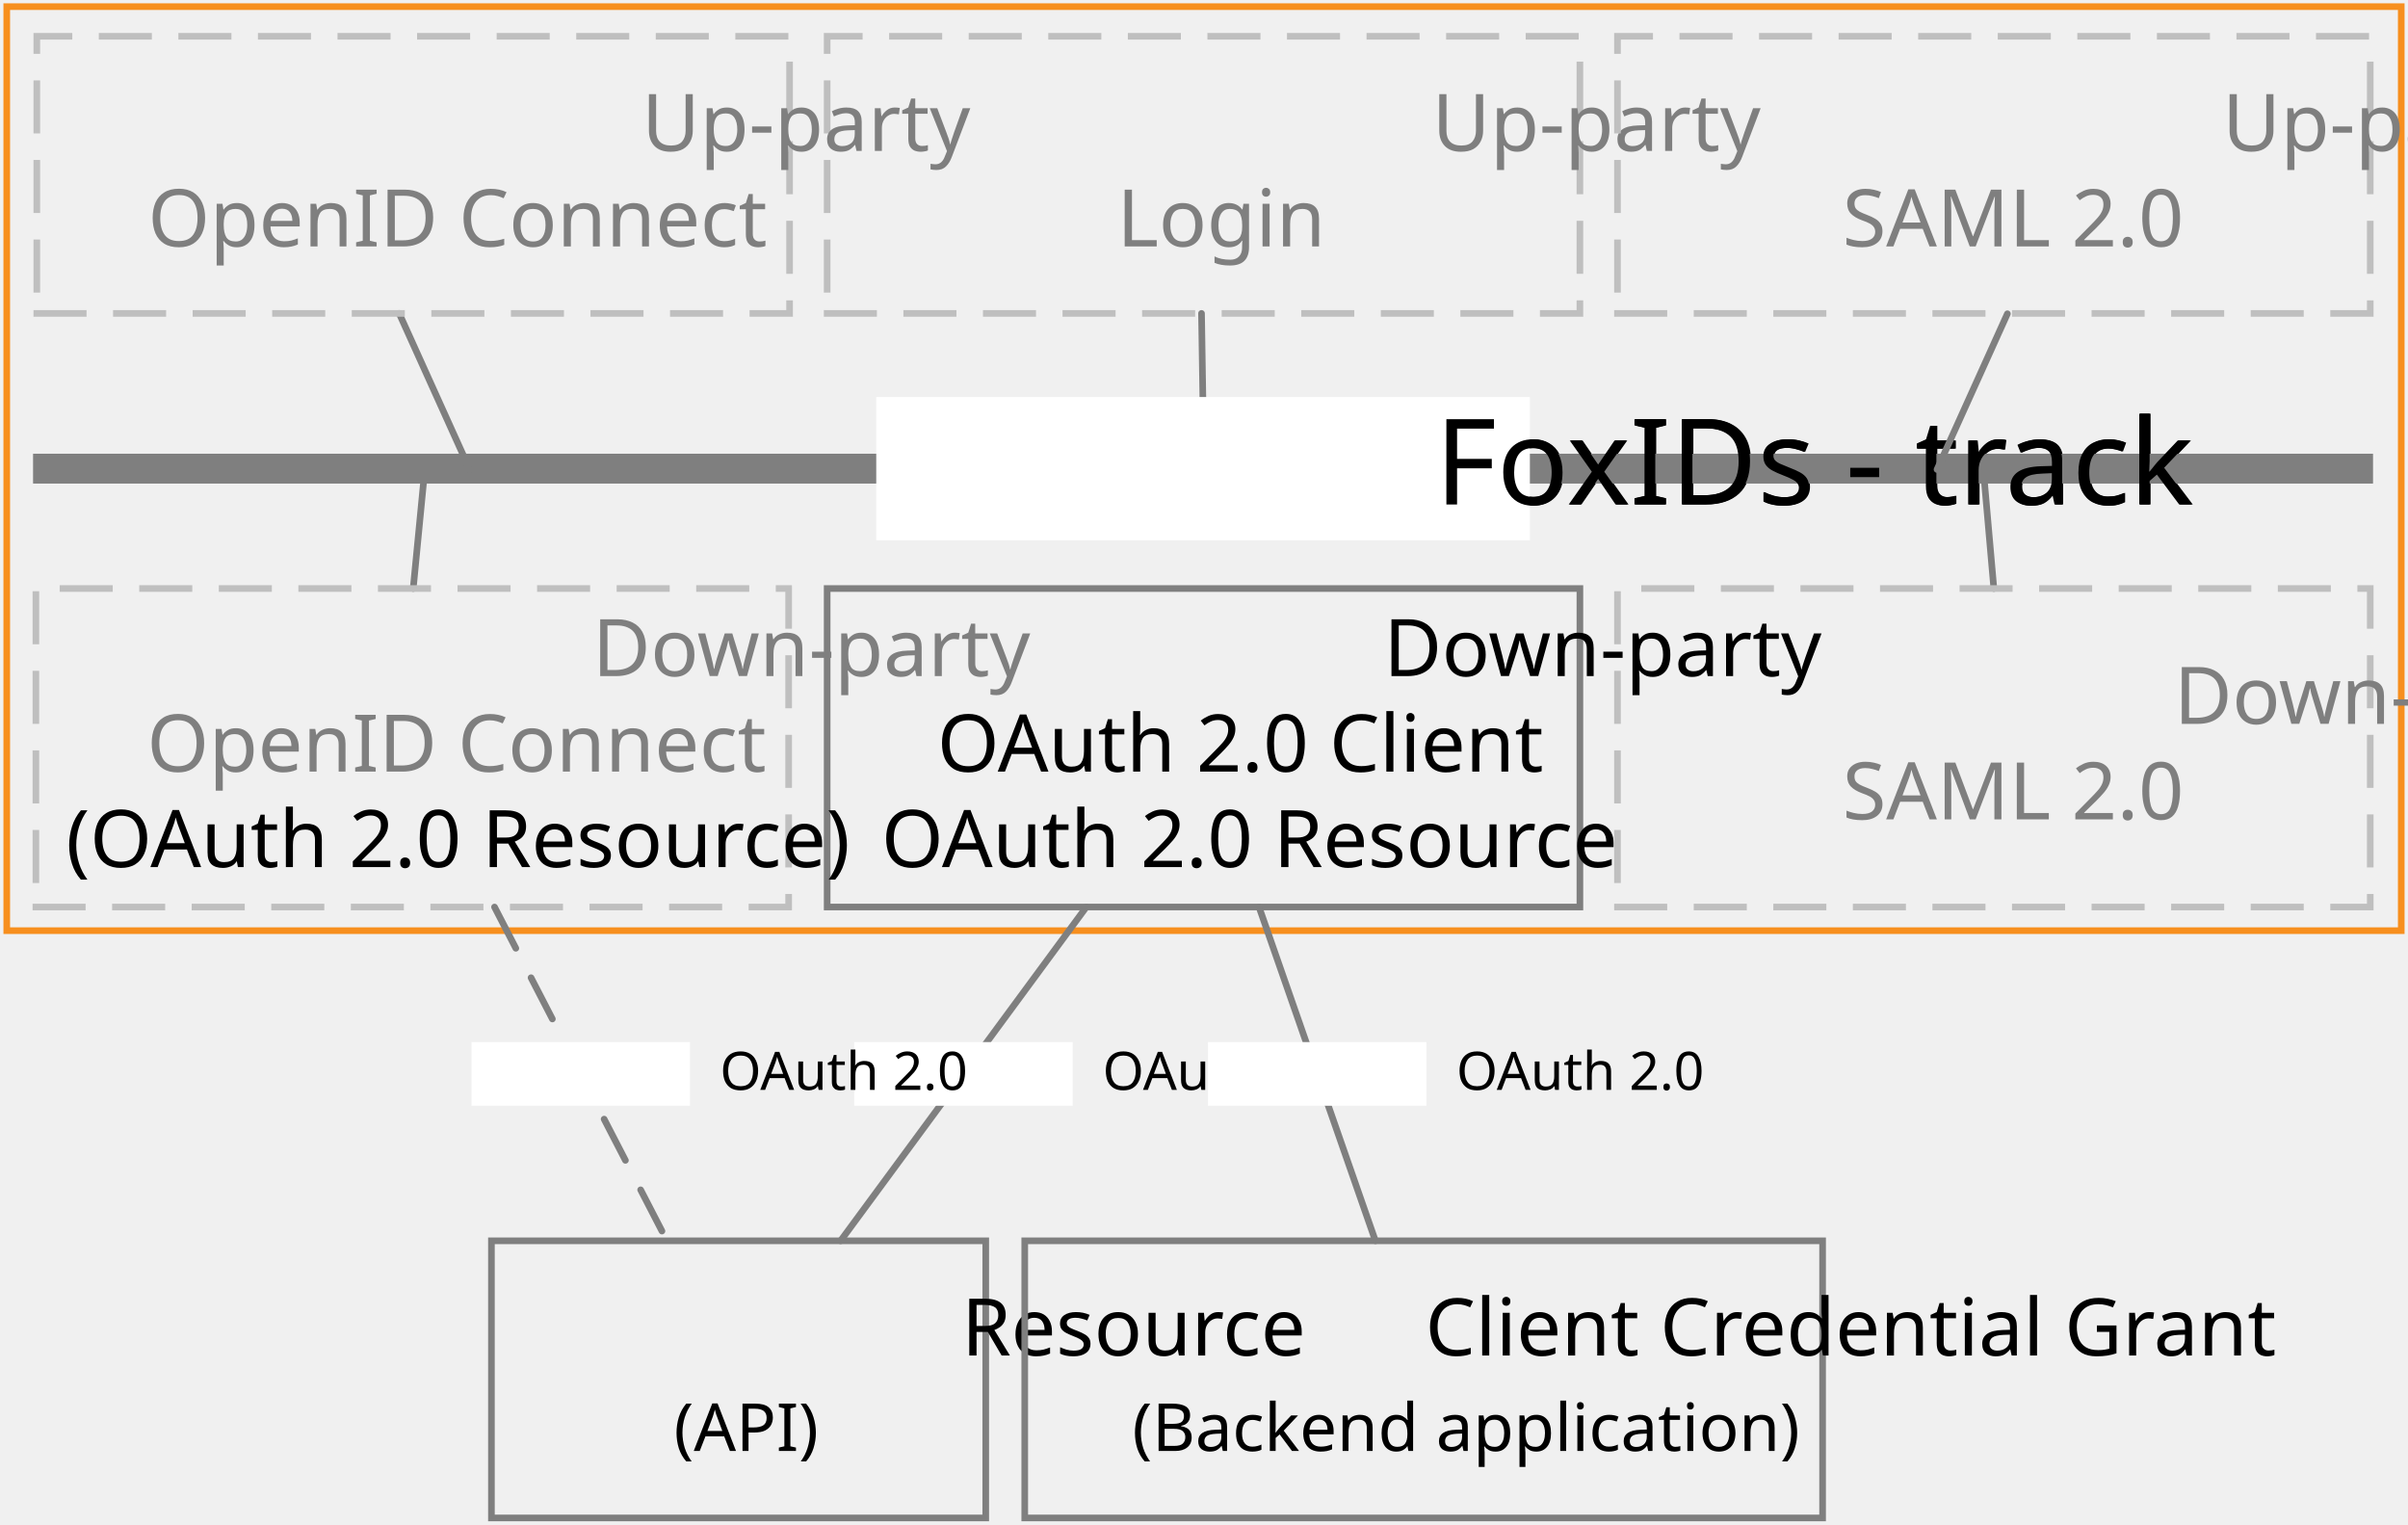
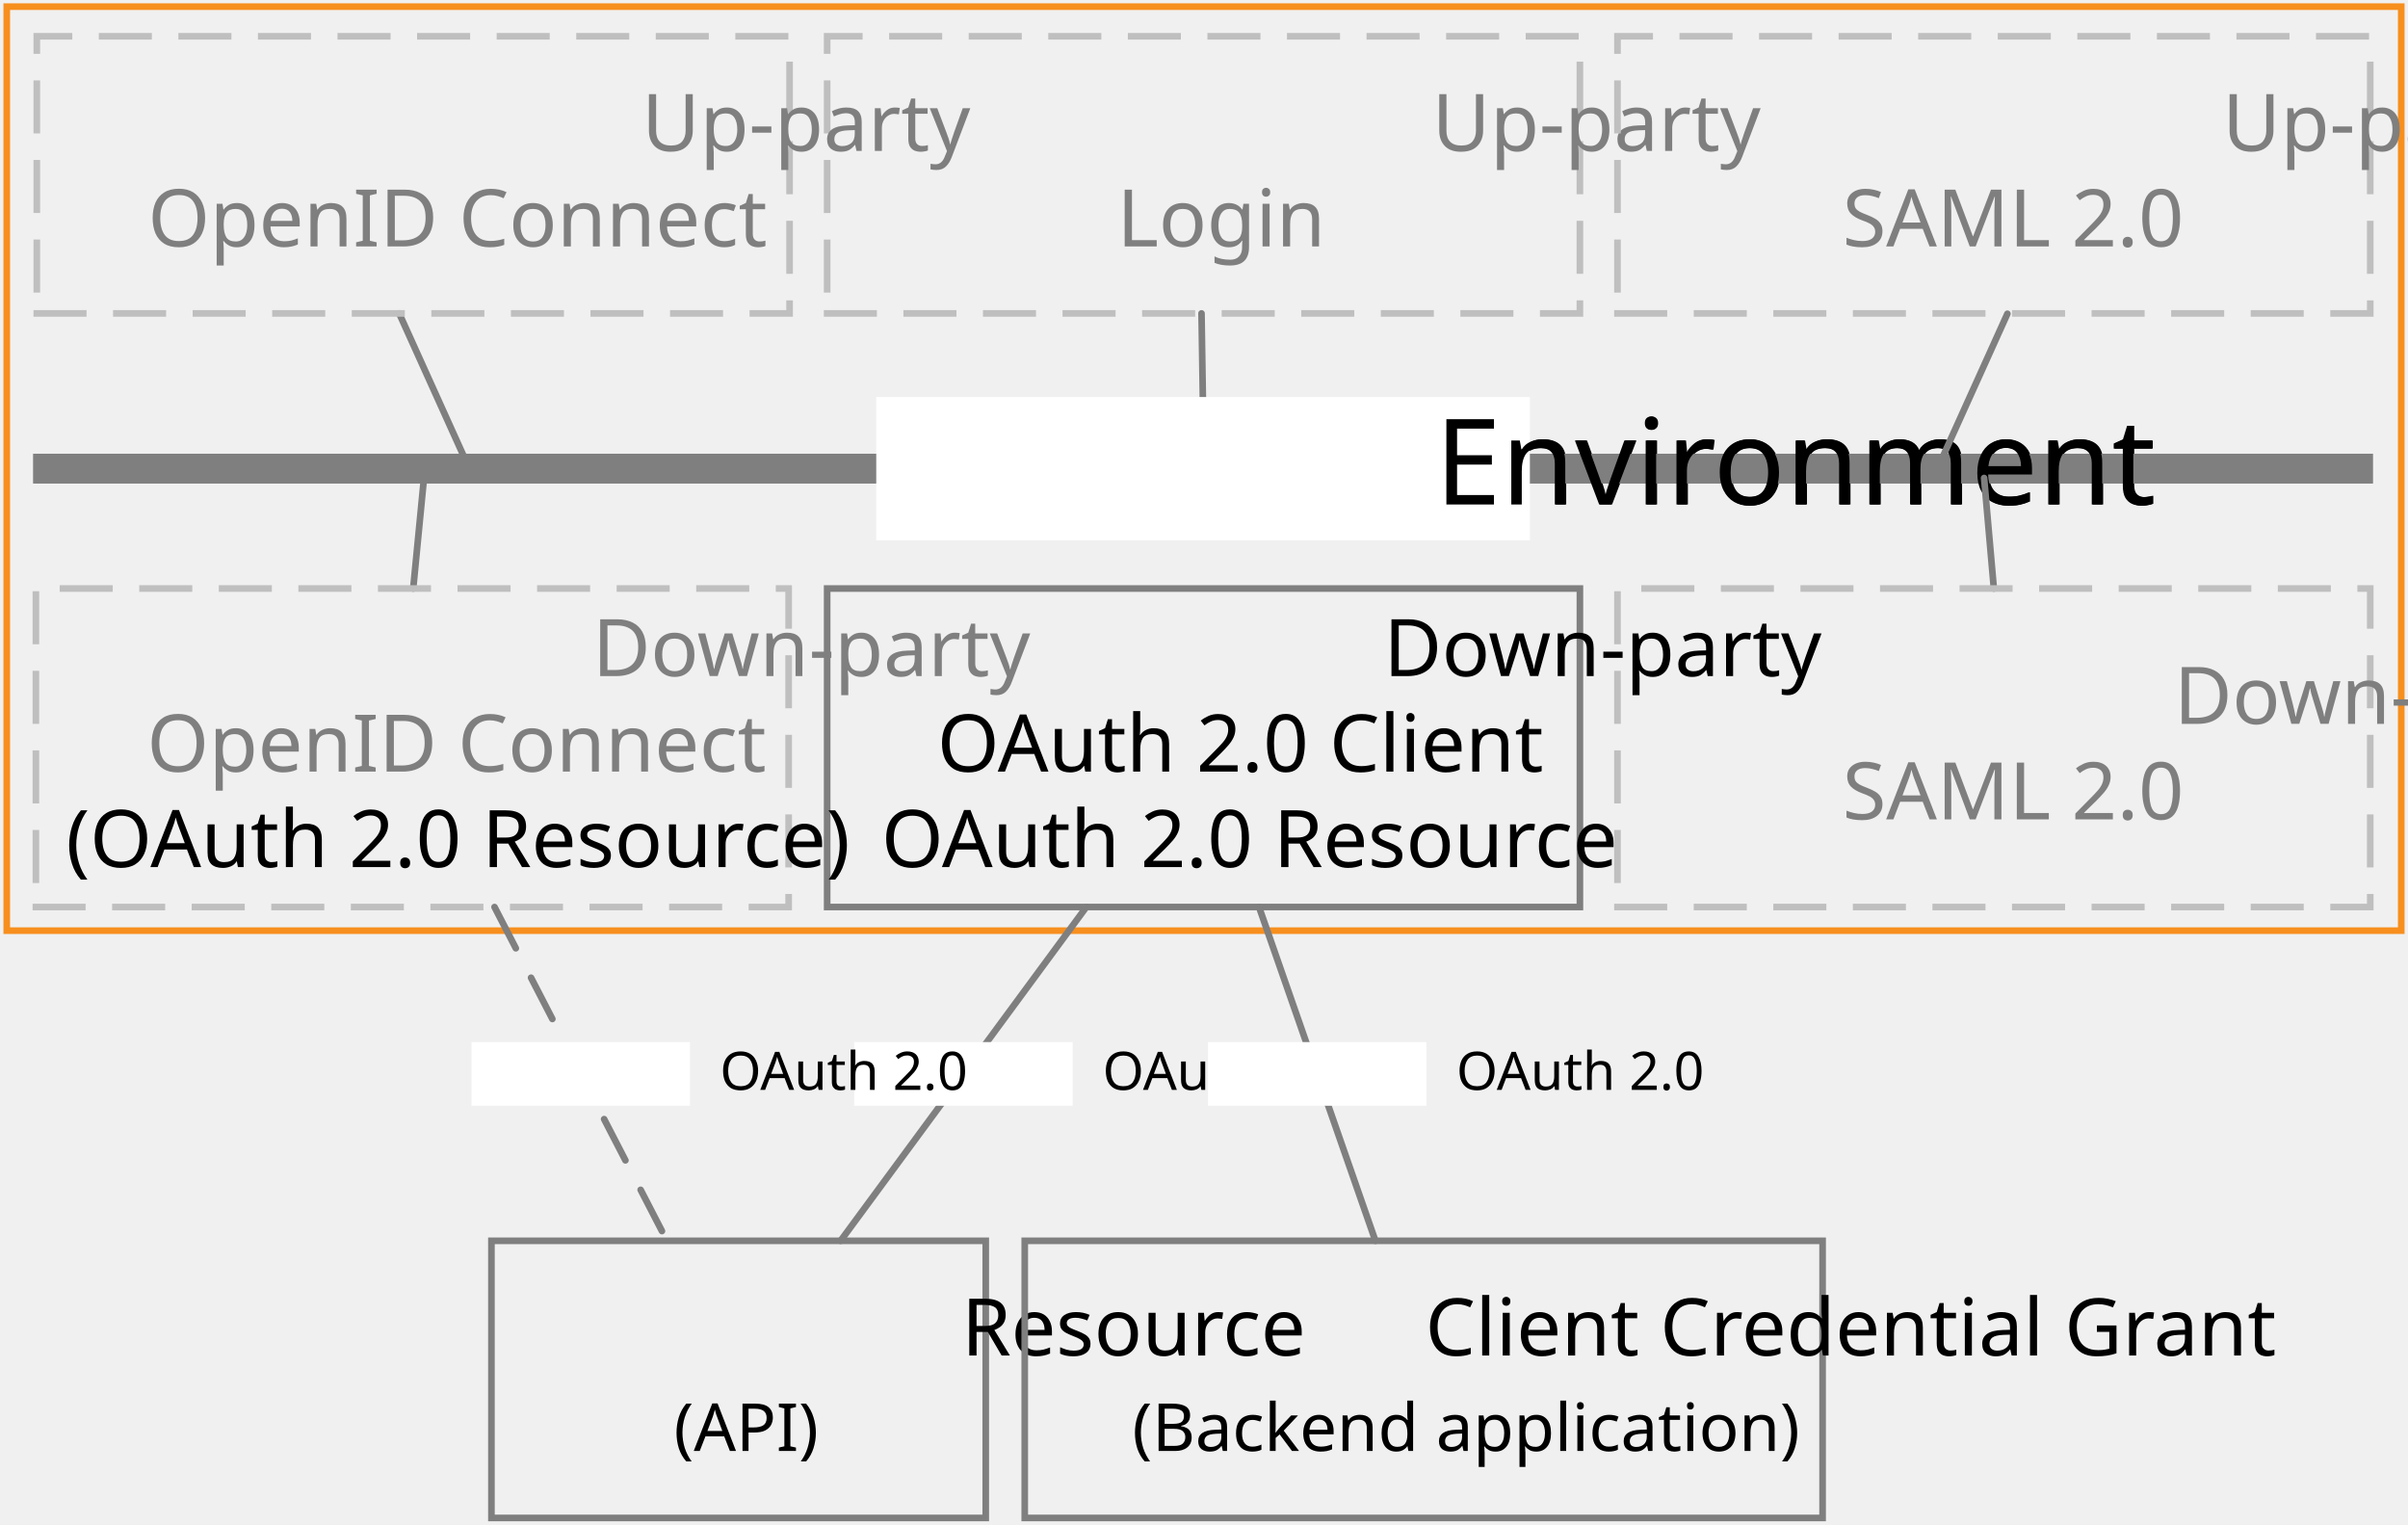
<svg xmlns="http://www.w3.org/2000/svg" xmlns:ns1="http://schemas.microsoft.com/visio/2003/SVGExtensions/" width="5.044in" height="3.193in" viewBox="0 0 363.134 229.897" xml:space="preserve" color-interpolation-filters="sRGB" class="st16">
  <ns1:documentProperties ns1:langID="1033" ns1:metric="true" ns1:viewMarkup="false" />
  <style type="text/css">
	
		.st1 {fill:none;stroke:#f78f1e;stroke-width:1}
		.st2 {fill:#000000;font-family:Calibri;font-size:1.5em}
		.st3 {fill:none;stroke:#7f7f7f;stroke-width:1}
		.st4 {fill:#000000;font-family:Calibri;font-size:1em}
		.st5 {font-size:1em}
		.st6 {stroke:#7f7f7f;stroke-linecap:round;stroke-linejoin:round;stroke-width:1}
		.st7 {fill:#ffffff;stroke:none;stroke-linecap:butt;stroke-width:7.2}
		.st8 {fill:#000000;font-family:Calibri;font-size:0.667em}
		.st9 {font-size:0.833em}
		.st10 {fill:none;stroke:#bfbfbf;stroke-dasharray:7,5;stroke-width:1}
		.st11 {fill:#7f7f7f;font-family:Calibri;font-size:1em}
		.st12 {stroke:#7f7f7f;stroke-dasharray:7,5;stroke-linecap:round;stroke-linejoin:round;stroke-width:1}
		.st13 {fill:#4672c4;stroke:#7f7f7f;stroke-width:0.25}
		.st14 {stroke:#7f7f7f;stroke-linecap:butt;stroke-width:4.5}
		.st15 {fill:#000000;font-size:1em}
		.st16 {fill:none;fill-rule:evenodd;font-size:12px;overflow:visible;stroke-linecap:square;stroke-miterlimit:3}
	
	</style>
  <g ns1:mID="0" ns1:index="1" ns1:groupContext="foregroundPage">
    <ns1:pageProperties ns1:drawingScale="0.0393701" ns1:pageScale="0.0393701" ns1:drawingUnits="24" ns1:shadowOffsetX="8.50394" ns1:shadowOffsetY="-8.50394" />
    <ns1:layer ns1:name="Connector" ns1:index="0" />
    <g id="shape1-1" ns1:mID="1" ns1:groupContext="shape" transform="translate(1,-89.5608)">
      <ns1:userDefs>
        <ns1:ud ns1:nameU="visVersion" ns1:val="VT0(15):26" />
      </ns1:userDefs>
      <ns1:textBlock ns1:margins="rect(4,4,4,4)" ns1:tabSpace="42.5197" />
      <ns1:textRect cx="180.567" cy="160.229" width="361.14" height="139.336" />
      <rect x="0" y="90.561" width="361.134" height="139.336" class="st1" />
      <text x="131.28" y="165.63" class="st2" ns1:langID="1033">
        <ns1:paragraph ns1:horizAlign="1" />
-         <ns1:tabList />FoxIDs - track</text>
+         <ns1:tabList />Environment</text>
    </g>
    <g id="shape4-4" ns1:mID="4" ns1:groupContext="shape" transform="translate(124.732,-93.126)">
      <ns1:userDefs>
        <ns1:ud ns1:nameU="visVersion" ns1:val="VT0(15):26" />
      </ns1:userDefs>
      <ns1:textBlock ns1:margins="rect(4,4,4,4)" ns1:tabSpace="42.5197" />
      <ns1:textRect cx="56.764" cy="205.884" width="113.53" height="48.025" />
      <rect x="0" y="181.871" width="113.528" height="48.025" class="st3" />
      <text x="27.79" y="195.08" class="st4" ns1:langID="1033">
        <ns1:paragraph ns1:horizAlign="1" />
        <ns1:tabList />Down-party <ns1:newlineChar />
        <tspan x="16.59" dy="1.2em" class="st5">OAuth 2.0 Client<ns1:newlineChar />
        </tspan>
        <tspan x="8.17" dy="1.2em" class="st5">OAuth 2.0 Resource</tspan>
      </text>
    </g>
    <g id="shape9-9" ns1:mID="9" ns1:groupContext="shape" ns1:layerMember="0" transform="translate(163.817,-93.126)">
      <ns1:textBlock ns1:margins="rect(4,4,4,4)" ns1:tabSpace="42.5197" />
      <ns1:textRect cx="-18.53" cy="255.065" width="42.77" height="17.604" />
      <path d="M0 229.9 L-37.06 280.23" class="st6" />
      <rect ns1:rectContext="textBkgnd" x="-35.004" y="250.265" width="32.949" height="9.6" class="st7" />
      <text x="-35" y="257.47" class="st8" ns1:langID="1033">
        <ns1:paragraph ns1:horizAlign="1" />
        <ns1:tabList />OAuth 2.0</text>
    </g>
    <g id="shape10-14" ns1:mID="10" ns1:groupContext="shape" transform="translate(74.0984,-1)">
      <ns1:userDefs>
        <ns1:ud ns1:nameU="visVersion" ns1:val="VT0(15):26" />
      </ns1:userDefs>
      <ns1:textBlock ns1:margins="rect(4,4,4,4)" ns1:tabSpace="42.5197" />
      <ns1:textRect cx="37.276" cy="209.002" width="74.56" height="41.789" />
      <rect x="0" y="188.107" width="74.551" height="41.789" class="st3" />
      <text x="14.75" y="205.4" class="st4" ns1:langID="1033">
        <ns1:paragraph ns1:horizAlign="1" />
        <ns1:tabList />Resource <ns1:newlineChar />
        <tspan x="27.51" dy="1.44em" class="st9">(API)</tspan>
      </text>
    </g>
    <g id="shape11-18" ns1:mID="11" ns1:groupContext="shape" transform="translate(154.532,-1)">
      <ns1:userDefs>
        <ns1:ud ns1:nameU="visVersion" ns1:val="VT0(15):26" />
      </ns1:userDefs>
      <ns1:textBlock ns1:margins="rect(4,4,4,4)" ns1:tabSpace="42.5197" />
      <ns1:textRect cx="60.165" cy="209.002" width="120.34" height="41.789" />
      <rect x="0" y="188.107" width="120.331" height="41.789" class="st3" />
      <text x="4.23" y="205.4" class="st4" ns1:langID="1033">
        <ns1:paragraph ns1:horizAlign="1" />
        <ns1:tabList />Client Credential Grant<ns1:newlineChar />
        <tspan x="16.22" dy="1.44em" class="st9">(Backend application)</tspan>
      </text>
    </g>
    <g id="shape12-22" ns1:mID="12" ns1:groupContext="shape" ns1:layerMember="0" transform="translate(189.867,-93.126)">
      <ns1:textBlock ns1:margins="rect(4,4,4,4)" ns1:tabSpace="42.5197" />
      <ns1:textRect cx="8.773" cy="255.065" width="42.77" height="17.604" />
      <path d="M0 229.9 L17.55 280.23" class="st6" />
      <rect ns1:rectContext="textBkgnd" x="-7.701" y="250.265" width="32.949" height="9.6" class="st7" />
      <text x="-7.7" y="257.47" class="st8" ns1:langID="1033">
        <ns1:paragraph ns1:horizAlign="1" />
        <ns1:tabList />OAuth 2.0</text>
    </g>
    <g id="shape13-27" ns1:mID="13" ns1:groupContext="shape" transform="translate(124.732,-182.639)">
      <ns1:userDefs>
        <ns1:ud ns1:nameU="visVersion" ns1:val="VT0(15):26" />
      </ns1:userDefs>
      <ns1:textBlock ns1:margins="rect(4,4,4,4)" ns1:tabSpace="42.5197" />
      <ns1:textRect cx="56.764" cy="209.002" width="113.53" height="41.789" />
      <path d="M0 229.9 L113.53 229.9 L113.53 188.11 L0 188.11 L0 229.9 Z" class="st10" />
      <text x="35.08" y="205.4" class="st11" ns1:langID="1033">
        <ns1:paragraph ns1:horizAlign="1" />
        <ns1:tabList />Up-party <ns1:newlineChar />
        <tspan x="43.72" dy="1.2em" class="st5">Login</tspan>
      </text>
    </g>
    <g id="shape15-31" ns1:mID="15" ns1:groupContext="shape" ns1:layerMember="0" transform="translate(74.5658,-93.126)">
      <ns1:textBlock ns1:margins="rect(4,4,4,4)" ns1:tabSpace="42.5197" />
      <ns1:textRect cx="13.006" cy="255.065" width="42.77" height="17.604" />
      <path d="M0 229.9 L26.01 280.23" class="st12" />
      <rect ns1:rectContext="textBkgnd" x="-3.469" y="250.265" width="32.949" height="9.6" class="st7" />
      <text x="-3.47" y="257.47" class="st8" ns1:langID="1033">
        <ns1:paragraph ns1:horizAlign="1" />
        <ns1:tabList />OAuth 2.0</text>
    </g>
    <g id="shape17-36" ns1:mID="17" ns1:groupContext="shape" transform="translate(313.165,-157.825) scale(-1,1)">
      <ns1:userDefs>
        <ns1:ud ns1:nameU="visVersion" ns1:val="VT0(15):26" />
      </ns1:userDefs>
      <rect x="0" y="227.345" width="42.094" height="2.551" class="st13" />
    </g>
    <g id="shape18-38" ns1:mID="18" ns1:groupContext="shape" ns1:layerMember="0" transform="translate(174.293,-182.639)">
      <path d="M6.9 229.9 L7.27 253.31" class="st6" />
    </g>
    <g id="shape19-41" ns1:mID="19" ns1:groupContext="shape" transform="translate(49.7559,-157.876)">
      <ns1:userDefs>
        <ns1:ud ns1:nameU="visVersion" ns1:val="VT0(15):26" />
      </ns1:userDefs>
      <rect x="0" y="227.345" width="42.094" height="2.551" class="st13" />
    </g>
    <g id="shape20-43" ns1:mID="20" ns1:groupContext="shape" ns1:layerMember="0" transform="translate(4.96851,-152.142)">
      <ns1:textBlock ns1:margins="rect(4,4,4,4)" ns1:tabSpace="42.5197" />
      <ns1:textRect cx="176.457" cy="222.81" width="108.4" height="29.604" />
      <path d="M0 222.81 L352.91 222.81" class="st14" />
      <rect ns1:rectContext="textBkgnd" x="127.168" y="212.01" width="98.578" height="21.6" class="st7" />
      <text x="127.17" y="228.21" class="st2" ns1:langID="1033">
        <ns1:paragraph ns1:horizAlign="1" />
-         <ns1:tabList />FoxIDs - track</text>
+         <ns1:tabList />Environment</text>
    </g>
    <g id="shape21-48" ns1:mID="21" ns1:groupContext="shape" ns1:layerMember="0" transform="translate(70.2008,-157.876)">
      <path d="M-6.27 229.9 L-7.9 246.62" class="st6" />
    </g>
    <g id="shape22-51" ns1:mID="22" ns1:groupContext="shape" ns1:layerMember="0" transform="translate(58.4087,-182.639)">
      <path d="M1.78 229.9 L12.39 253.38" class="st6" />
    </g>
    <g id="shape23-54" ns1:mID="23" ns1:groupContext="shape" ns1:layerMember="0" transform="translate(292.87,-157.825)">
      <path d="M6.35 229.9 L7.82 246.57" class="st6" />
    </g>
    <g id="shape24-57" ns1:mID="24" ns1:groupContext="shape" ns1:layerMember="0" transform="translate(304.513,-182.588)">
      <path d="M-1.78 229.9 L-12.39 253.38" class="st6" />
    </g>
    <g id="shape2-60" ns1:mID="2" ns1:groupContext="shape" transform="translate(5.53535,-182.639)">
      <ns1:userDefs>
        <ns1:ud ns1:nameU="visVersion" ns1:val="VT0(15):26" />
      </ns1:userDefs>
      <ns1:textBlock ns1:margins="rect(4,4,4,4)" ns1:tabSpace="42.5197" />
      <ns1:textRect cx="56.764" cy="209.002" width="113.53" height="41.789" />
      <path d="M0 229.9 L113.53 229.9 L113.53 188.11 L0 188.11 L0 229.9 Z" class="st10" />
      <text x="35.08" y="205.4" class="st11" ns1:langID="1033">
        <ns1:paragraph ns1:horizAlign="1" />
        <ns1:tabList />Up-party <ns1:newlineChar />
        <tspan x="16.74" dy="1.2em" class="st5">OpenID Connect</tspan>
      </text>
    </g>
    <g id="shape3-64" ns1:mID="3" ns1:groupContext="shape" transform="translate(5.39367,-93.126)">
      <ns1:userDefs>
        <ns1:ud ns1:nameU="visVersion" ns1:val="VT0(15):26" />
      </ns1:userDefs>
      <ns1:textBlock ns1:margins="rect(4,4,4,4)" ns1:tabSpace="42.5197" />
      <ns1:textRect cx="56.764" cy="205.884" width="113.53" height="48.025" />
      <path d="M0 229.9 L113.53 229.9 L113.53 181.87 L0 181.87 L0 229.9 Z" class="st10" />
      <text x="27.79" y="195.08" class="st11" ns1:langID="1033">
        <ns1:paragraph ns1:horizAlign="1" />
        <ns1:tabList />Down-party <ns1:newlineChar />
        <tspan x="16.74" dy="1.2em" class="st5">OpenID Connect<ns1:newlineChar />
        </tspan>
        <tspan x="4.54" dy="1.2em" class="st15">(OAuth 2.0 Resource)</tspan>
      </text>
    </g>
    <g id="shape14-69" ns1:mID="14" ns1:groupContext="shape" transform="translate(243.929,-182.639)">
      <ns1:userDefs>
        <ns1:ud ns1:nameU="visVersion" ns1:val="VT0(15):26" />
      </ns1:userDefs>
      <ns1:textBlock ns1:margins="rect(4,4,4,4)" ns1:tabSpace="42.5197" />
      <ns1:textRect cx="56.764" cy="209.002" width="113.53" height="41.789" />
      <path d="M0 229.9 L113.53 229.9 L113.53 188.11 L0 188.11 L0 229.9 Z" class="st10" />
      <text x="35.08" y="205.4" class="st11" ns1:langID="1033">
        <ns1:paragraph ns1:horizAlign="1" />
        <ns1:tabList />Up-party <ns1:newlineChar />
        <tspan x="33.93" dy="1.2em" class="st5">SAML 2.0</tspan>
      </text>
    </g>
    <g id="shape16-73" ns1:mID="16" ns1:groupContext="shape" transform="translate(243.929,-93.126)">
      <ns1:userDefs>
        <ns1:ud ns1:nameU="visVersion" ns1:val="VT0(15):26" />
      </ns1:userDefs>
      <ns1:textBlock ns1:margins="rect(4,4,4,4)" ns1:tabSpace="42.5197" />
      <ns1:textRect cx="56.764" cy="205.884" width="113.53" height="48.025" />
      <path d="M0 229.9 L113.53 229.9 L113.53 181.87 L0 181.87 L0 229.9 Z" class="st10" />
      <text x="27.79" y="202.28" class="st11" ns1:langID="1033">
        <ns1:paragraph ns1:horizAlign="1" />
        <ns1:tabList />Down-party <ns1:newlineChar />
        <tspan x="33.93" dy="1.2em" class="st5">SAML 2.0</tspan>
      </text>
    </g>
  </g>
</svg>
